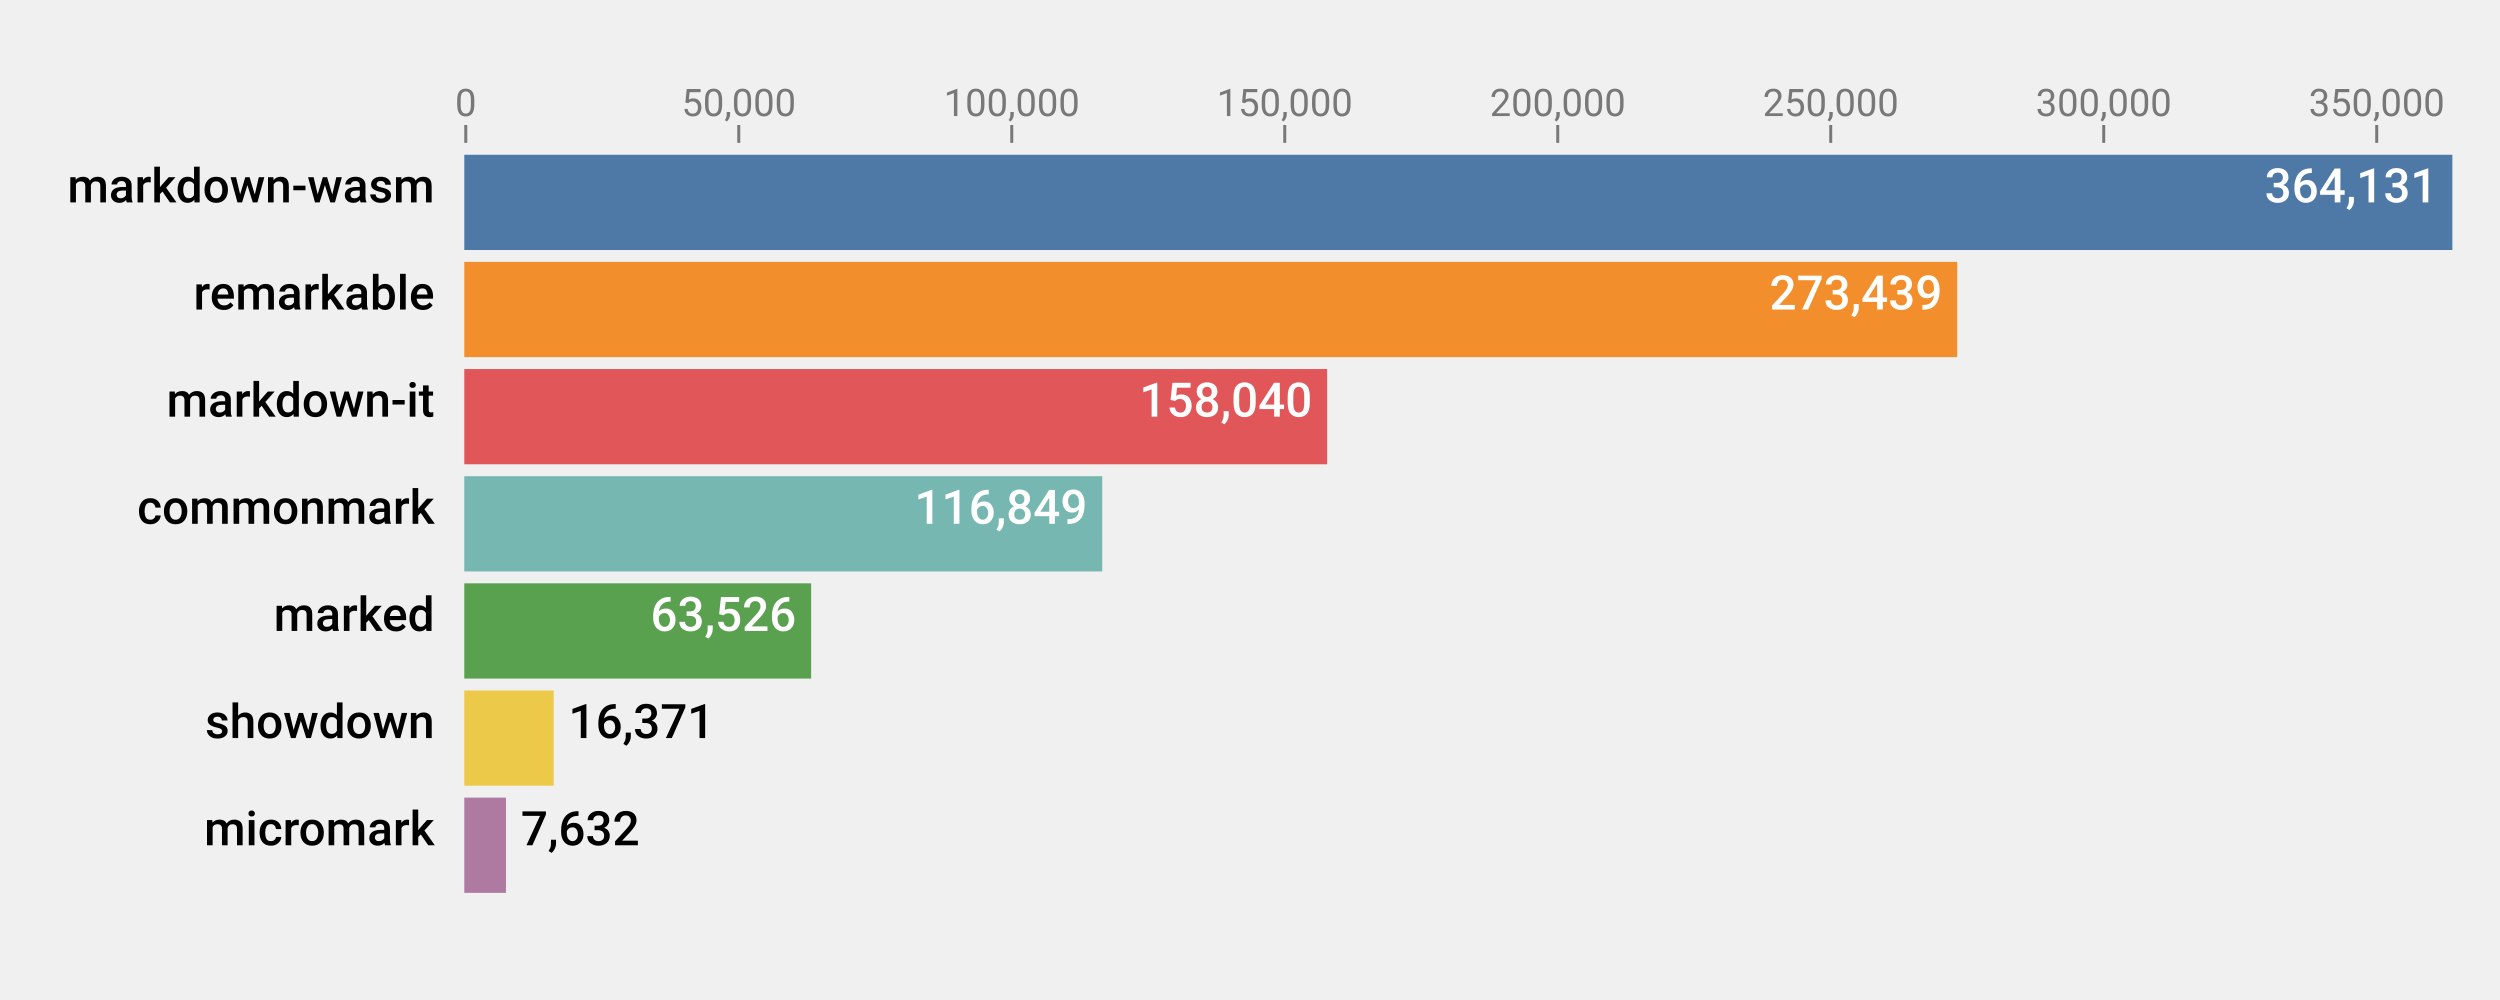
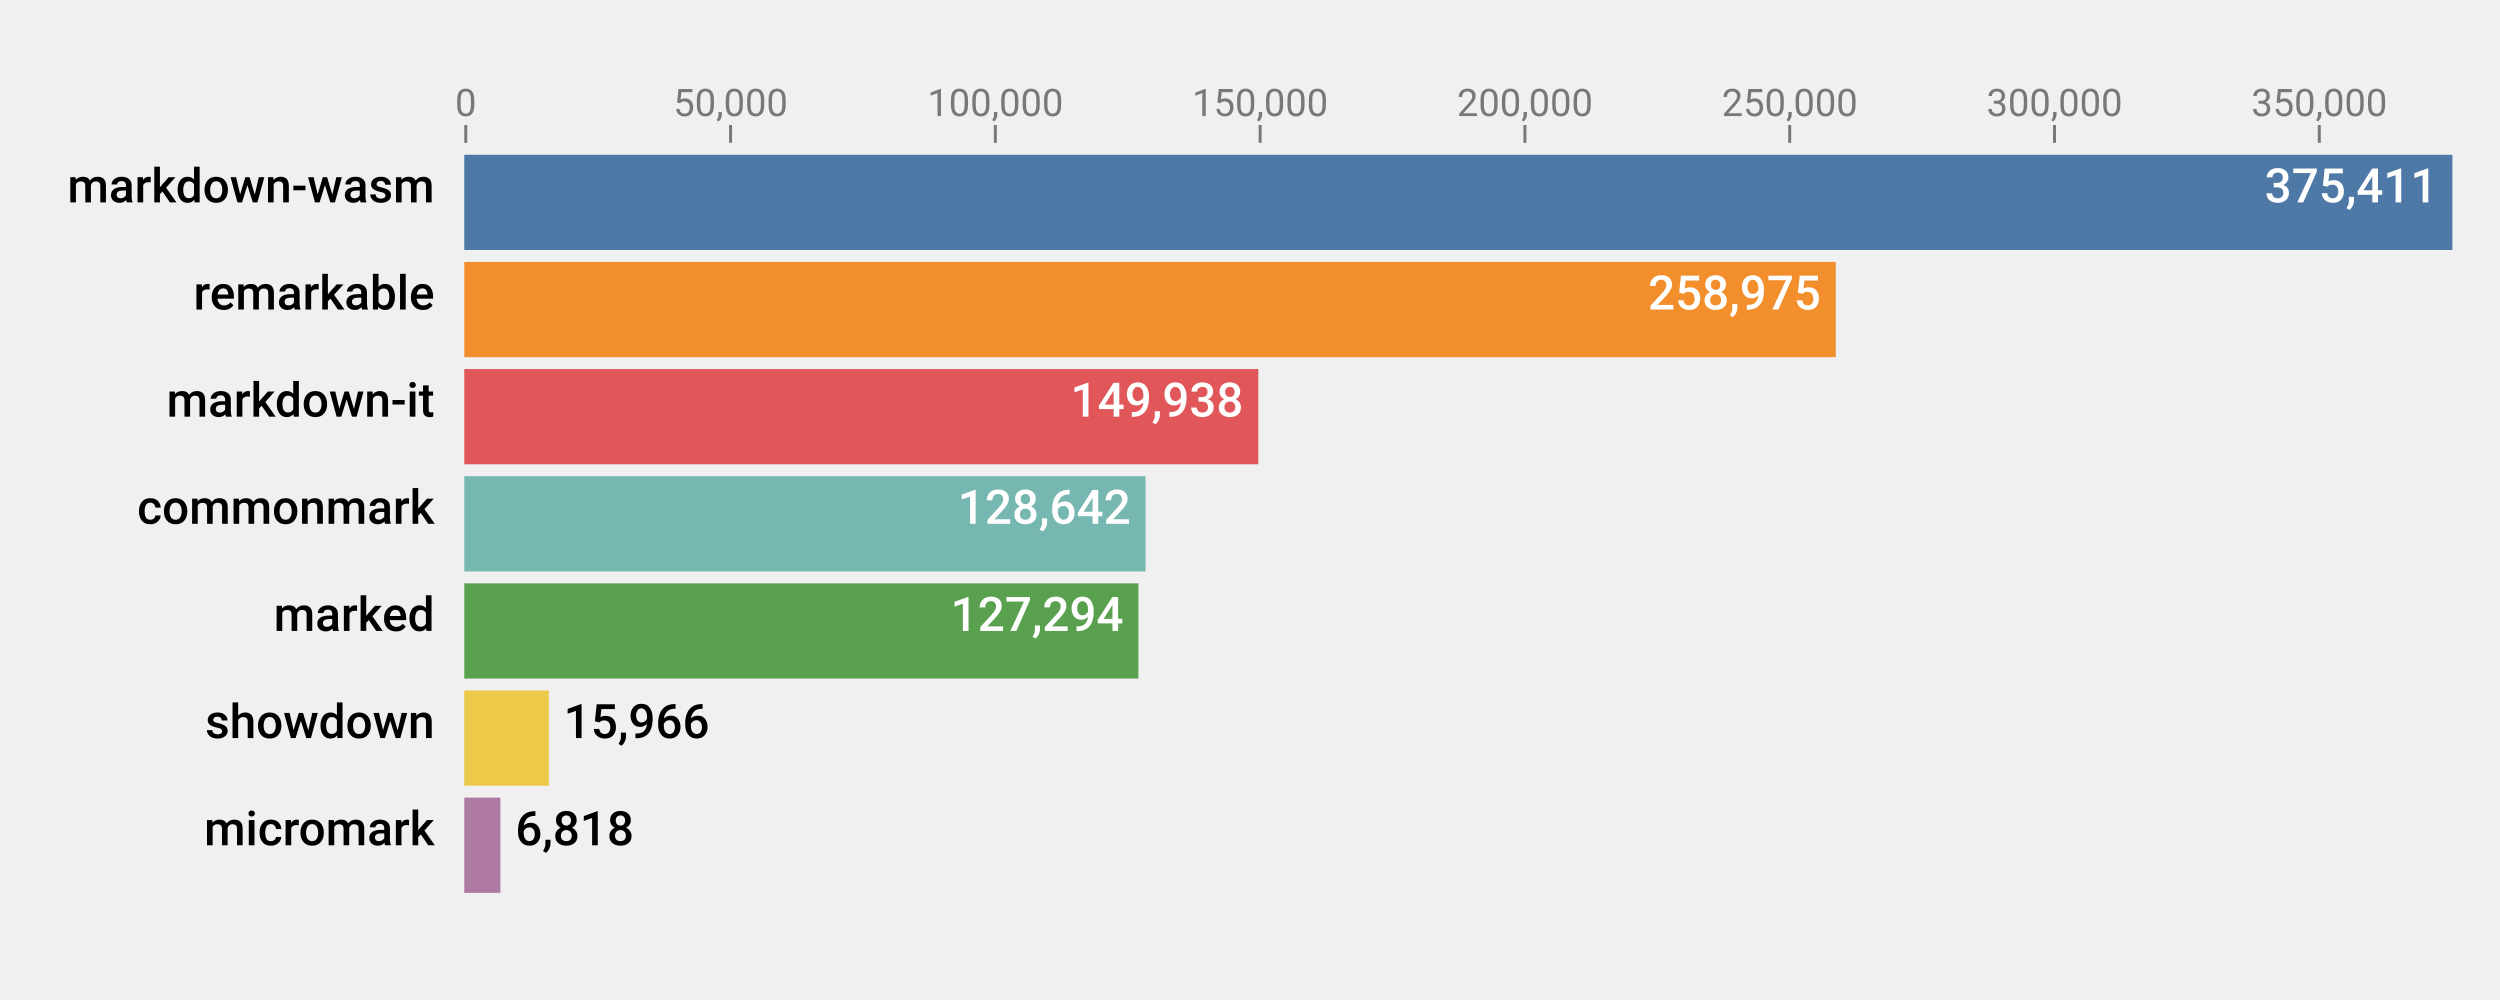
<svg xmlns="http://www.w3.org/2000/svg" width="840" height="336" font-family="system-ui,-apple-system,&quot;Segoe UI&quot;,Roboto,&quot;Helvetica Neue&quot;,&quot;Noto Sans&quot;,&quot;Liberation Sans&quot;,Arial,sans-serif" font-size="16">
  <g font-weight="500" text-anchor="end">
    <text x="156" y="68" alignment-baseline="central" dx="-10">markdown-wasm</text>
    <text x="156" y="104" alignment-baseline="central" dx="-10">remarkable</text>
    <text x="156" y="140" alignment-baseline="central" dx="-10">markdown-it</text>
    <text x="156" y="176" alignment-baseline="central" dx="-10">commonmark</text>
    <text x="156" y="212" alignment-baseline="central" dx="-10">marked</text>
    <text x="156" y="248" alignment-baseline="central" dx="-10">showdown</text>
    <text x="156" y="284" alignment-baseline="central" dx="-10">micromark</text>
  </g>
  <path fill="#4e79a7" d="M156 52h668v32H156z" />
-   <path fill="#f28e2c" d="M156 88h501.625v32H156z" />
-   <path fill="#e15759" d="M156 124h289.925v32H156z" />
-   <path fill="#76b7b2" d="M156 160h214.36v32H156z" />
-   <path fill="#59a14f" d="M156 196h116.539v32H156z" />
-   <path fill="#edc949" d="M156 232h30.033v32H156z" />
-   <path fill="#af7aa1" d="M156 268h14.001v32H156z" />
+   <path fill="#f28e2c" d="M156 88h460.816v32H156z" />
+   <path fill="#e15759" d="M156 124h266.797v32H156z" />
+   <path fill="#76b7b2" d="M156 160h228.903v32H156z" />
+   <path fill="#59a14f" d="M156 196h226.504v32H156z" />
+   <path fill="#edc949" d="M156 232h28.41v32H156z" />
+   <path fill="#af7aa1" d="M156 268h12.132v32H156z" />
  <g fill="#fff" font-weight="500" text-anchor="end">
-     <text x="824" y="68" alignment-baseline="central" dx="-5">364,131</text>
-     <text x="657.625" y="104" alignment-baseline="central" dx="-5">273,439</text>
-     <text x="445.925" y="140" alignment-baseline="central" dx="-5">158,040</text>
-     <text x="370.36" y="176" alignment-baseline="central" dx="-5">116,849</text>
-     <text x="272.539" y="212" alignment-baseline="central" dx="-5">63,526</text>
-     <text x="186.033" y="248" fill="#000" alignment-baseline="central" dx="5" text-anchor="start">16,371</text>
-     <text x="170.001" y="284" fill="#000" alignment-baseline="central" dx="5" text-anchor="start">7,632</text>
+     <text x="824" y="68" alignment-baseline="central" dx="-5">375,411</text>
+     <text x="616.816" y="104" alignment-baseline="central" dx="-5">258,975</text>
+     <text x="422.797" y="140" alignment-baseline="central" dx="-5">149,938</text>
+     <text x="384.903" y="176" alignment-baseline="central" dx="-5">128,642</text>
+     <text x="382.504" y="212" alignment-baseline="central" dx="-5">127,294</text>
+     <text x="184.41" y="248" fill="#000" alignment-baseline="central" dx="5" text-anchor="start">15,966</text>
+     <text x="168.132" y="284" fill="#000" alignment-baseline="central" dx="5" text-anchor="start">6,818</text>
  </g>
  <g fill="none" font-size="12.8" opacity=".5" text-anchor="middle">
    <g class="tick" opacity="1">
      <path stroke="currentColor" d="M156.5 48v-6" />
      <text y="-9" fill="currentColor" dy="0em" transform="translate(156.5 48)">0</text>
    </g>
    <g class="tick" opacity="1">
-       <path stroke="currentColor" d="M248.225 48v-6" />
-       <text y="-9" fill="currentColor" dy="0em" transform="translate(248.225 48)">50,000</text>
+       <path stroke="currentColor" d="M245.47 48v-6" />
+       <text y="-9" fill="currentColor" dy="0em" transform="translate(245.47 48)">50,000</text>
    </g>
    <g class="tick" opacity="1">
-       <path stroke="currentColor" d="M339.95 48v-6" />
-       <text y="-9" fill="currentColor" dy="0em" transform="translate(339.95 48)">100,000</text>
+       <path stroke="currentColor" d="M334.438 48v-6" />
+       <text y="-9" fill="currentColor" dy="0em" transform="translate(334.438 48)">100,000</text>
    </g>
    <g class="tick" opacity="1">
-       <path stroke="currentColor" d="M431.676 48v-6" />
-       <text y="-9" fill="currentColor" dy="0em" transform="translate(431.676 48)">150,000</text>
+       <path stroke="currentColor" d="M423.407 48v-6" />
+       <text y="-9" fill="currentColor" dy="0em" transform="translate(423.407 48)">150,000</text>
    </g>
    <g class="tick" opacity="1">
-       <path stroke="currentColor" d="M523.401 48v-6" />
-       <text y="-9" fill="currentColor" dy="0em" transform="translate(523.401 48)">200,000</text>
+       <path stroke="currentColor" d="M512.376 48v-6" />
+       <text y="-9" fill="currentColor" dy="0em" transform="translate(512.376 48)">200,000</text>
    </g>
    <g class="tick" opacity="1">
-       <path stroke="currentColor" d="M615.126 48v-6" />
-       <text y="-9" fill="currentColor" dy="0em" transform="translate(615.126 48)">250,000</text>
+       <path stroke="currentColor" d="M601.345 48v-6" />
+       <text y="-9" fill="currentColor" dy="0em" transform="translate(601.345 48)">250,000</text>
    </g>
    <g class="tick" opacity="1">
-       <path stroke="currentColor" d="M706.852 48v-6" />
-       <text y="-9" fill="currentColor" dy="0em" transform="translate(706.852 48)">300,000</text>
+       <path stroke="currentColor" d="M690.314 48v-6" />
+       <text y="-9" fill="currentColor" dy="0em" transform="translate(690.314 48)">300,000</text>
    </g>
    <g class="tick" opacity="1">
-       <path stroke="currentColor" d="M798.577 48v-6" />
-       <text y="-9" fill="currentColor" dy="0em" transform="translate(798.577 48)">350,000</text>
+       <path stroke="currentColor" d="M779.283 48v-6" />
+       <text y="-9" fill="currentColor" dy="0em" transform="translate(779.283 48)">350,000</text>
    </g>
  </g>
</svg>
